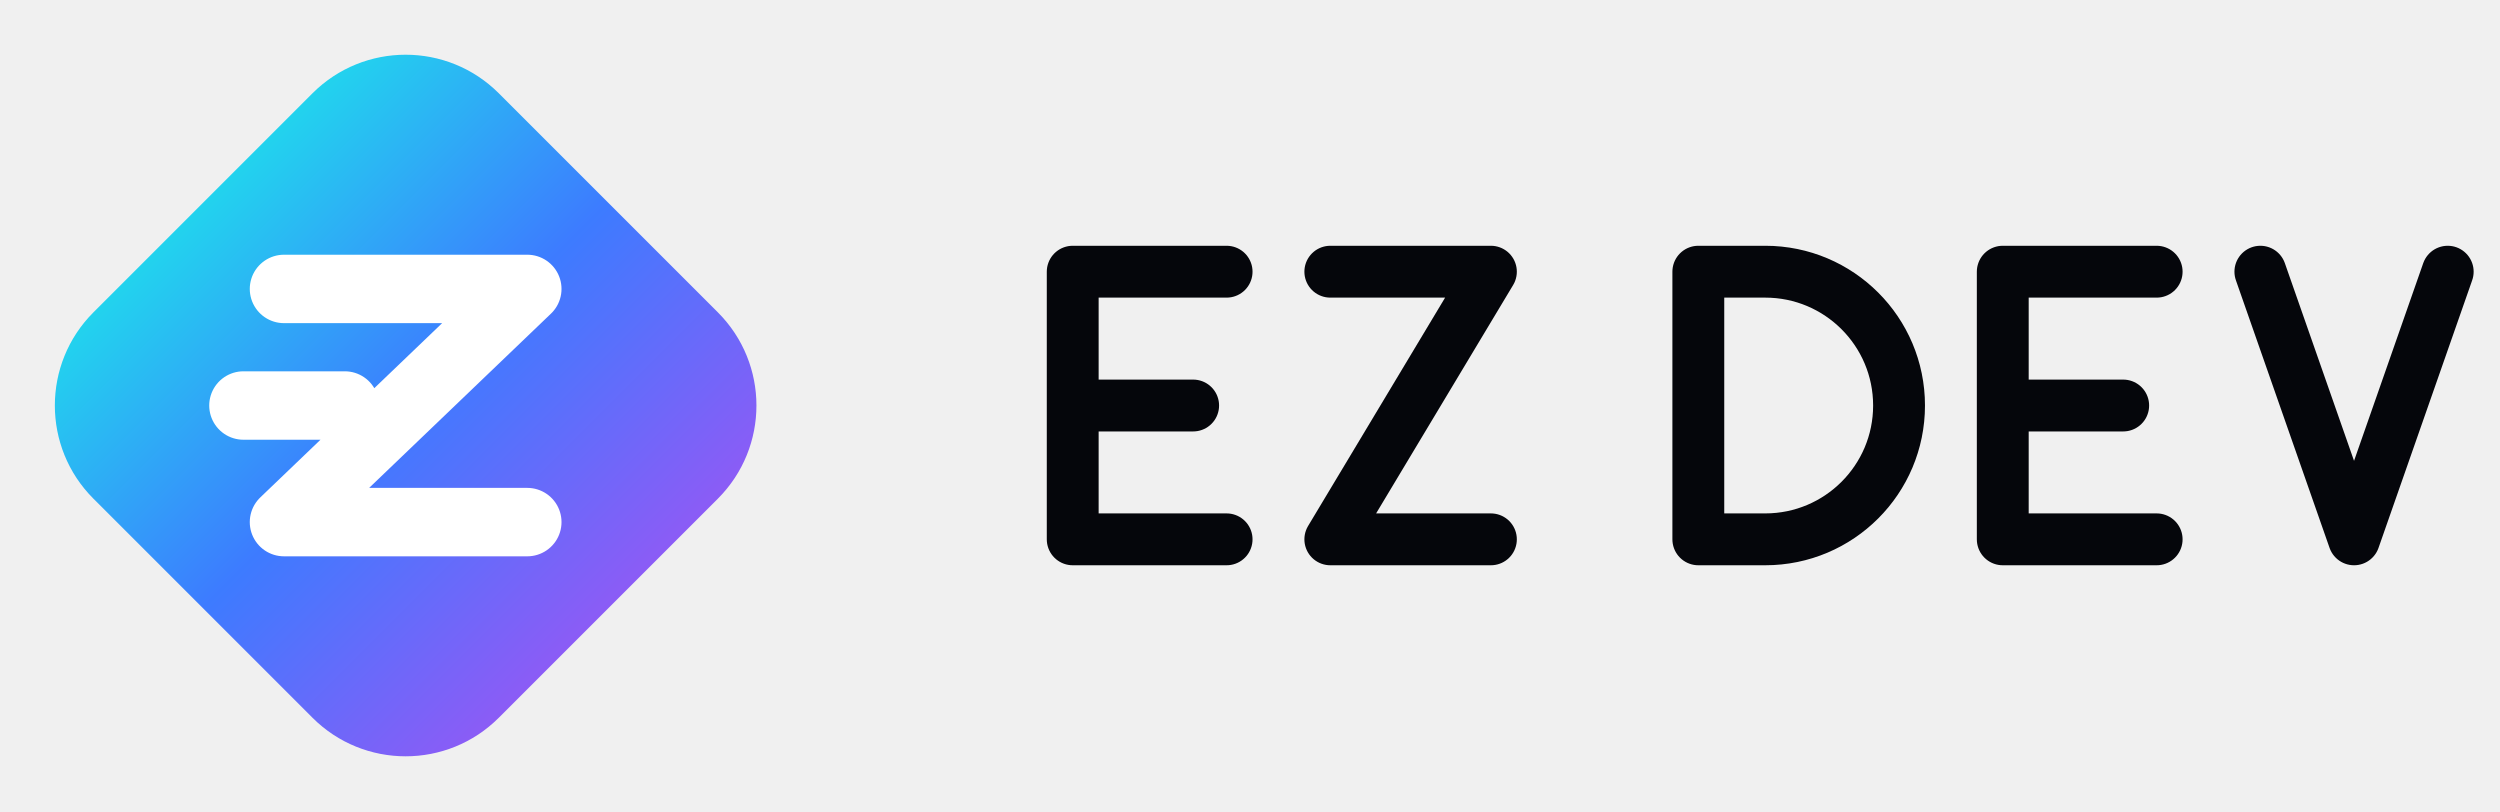
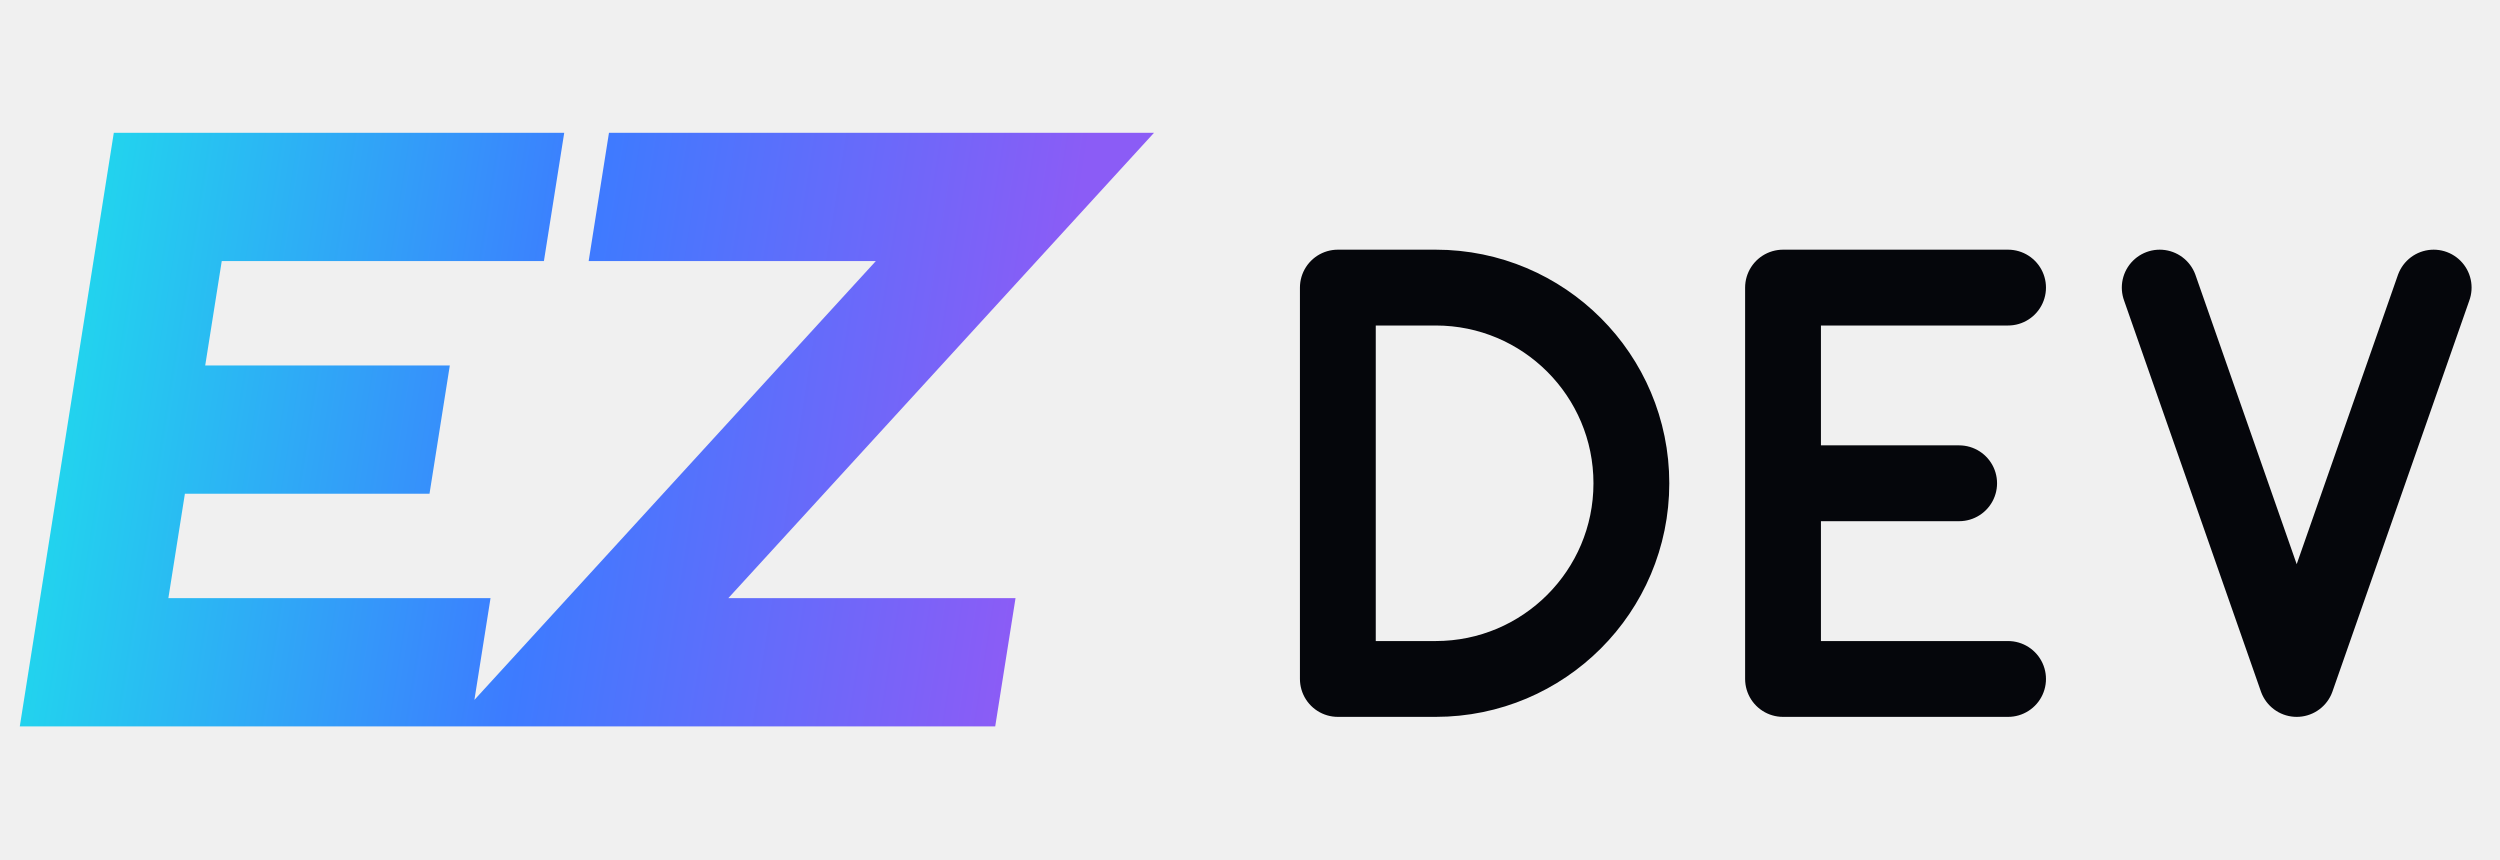
- <svg xmlns="http://www.w3.org/2000/svg" viewBox="0 0 98.63 32" height="40" width="123.3" role="img" aria-label="EZ DEV">
+ <svg xmlns="http://www.w3.org/2000/svg" viewBox="0 0 93.10 32" height="40" width="116.4" role="img" aria-label="EZ DEV">
  <defs>
-     <linearGradient id="ezg-m-4" x1="0" y1="0" x2="1" y2="0">
+     <linearGradient id="ezg-l-2" gradientUnits="userSpaceOnUse" x1="0" y1="0" x2="16.4" y2="0">
      <stop offset="0" stop-color="#22D3EE" />
      <stop offset="0.5" stop-color="#3D7BFF" />
      <stop offset="1" stop-color="#8B5CF6" />
    </linearGradient>
  </defs>
-   <rect x="4.69" y="4.69" width="22.62" height="22.62" rx="5.2" transform="rotate(45 16 16)" fill="url(#ezg-m-4)" class="ez-tile" />
-   <path d="M11.2,11.4 H20.8 L11.2,20.6 H20.8 M9.6,16 H13.6" fill="none" stroke="#FFFFFF" stroke-width="2.7" stroke-linecap="round" stroke-linejoin="round" class="ez-glyph" />
-   <g transform="translate(41 9.40) scale(1.32)">
-     <path d="M5.6,1 H1 V9 H5.6 M1,5 H4.6 M8.7,1 H13.5 L8.7,9 H13.5" fill="none" stroke="#05060B" stroke-width="1.55" stroke-linecap="round" stroke-linejoin="round" class="ez-word" />
-     <g transform="translate(18.70 0)">
-       <path d="M1,1 H3 A4,4,0,0,1,3,9 H1 ZM14.7,1 H10.1 V9 H14.7 M10.1,5 H13.7 M17.8,1 L20.6,9 L23.4,1" fill="none" stroke="#05060B" stroke-width="1.55" stroke-linecap="round" stroke-linejoin="round" class="ez-word" />
-     </g>
+   <g transform="translate(1.76 4.89) scale(2.2222) skewX(-9) translate(1.09 0)">
+     <path d="M6.5,1.1 H1.1 V8.9 H6.5 M1.1,5 H5.2 M9.4,1.1 H15.3 L9.4,8.9 H15.3" fill="none" stroke="url(#ezg-l-2)" stroke-width="2.15" stroke-linecap="square" stroke-linejoin="miter" stroke-miterlimit="4" class="ez-glyph" />
+   </g>
+   <g transform="translate(48 8.89) scale(1.8222)">
+     <path d="M1,1 H3 A4,4,0,0,1,3,9 H1 ZM14.7,1 H10.1 V9 H14.7 M10.1,5 H13.7 M17.8,1 L20.6,9 L23.4,1" fill="none" stroke="#05060B" stroke-width="1.55" stroke-linecap="round" stroke-linejoin="round" class="ez-word" />
  </g>
</svg>
